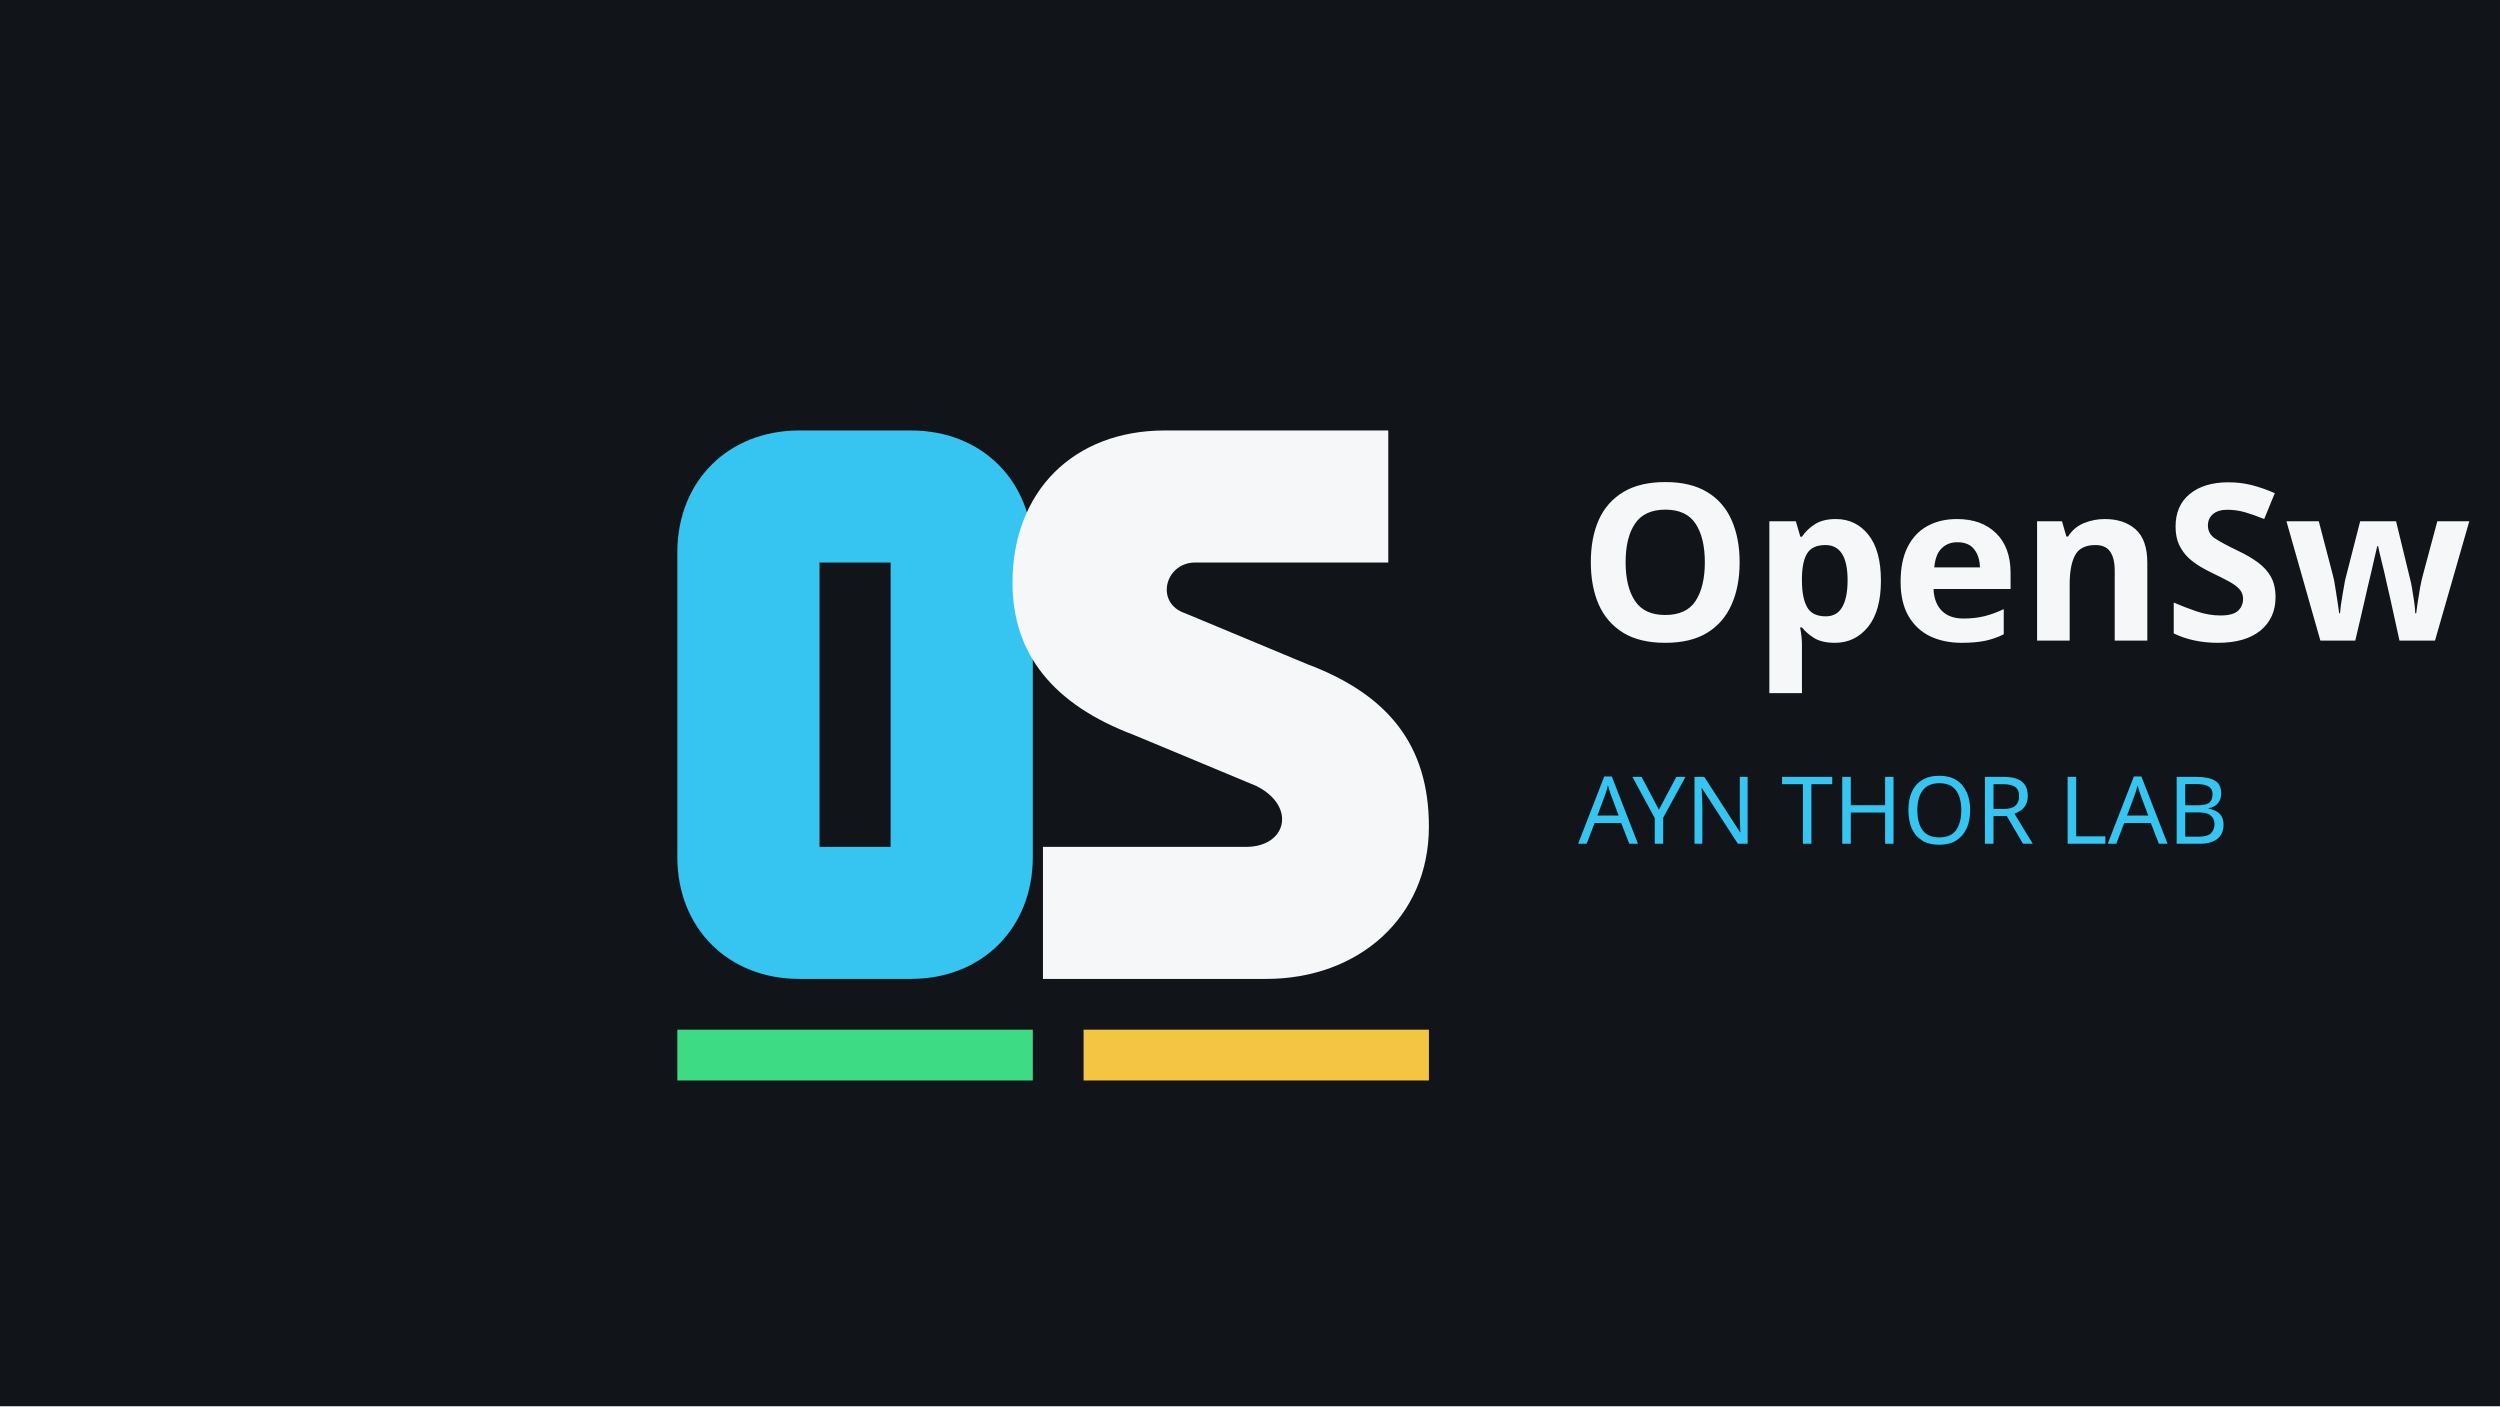
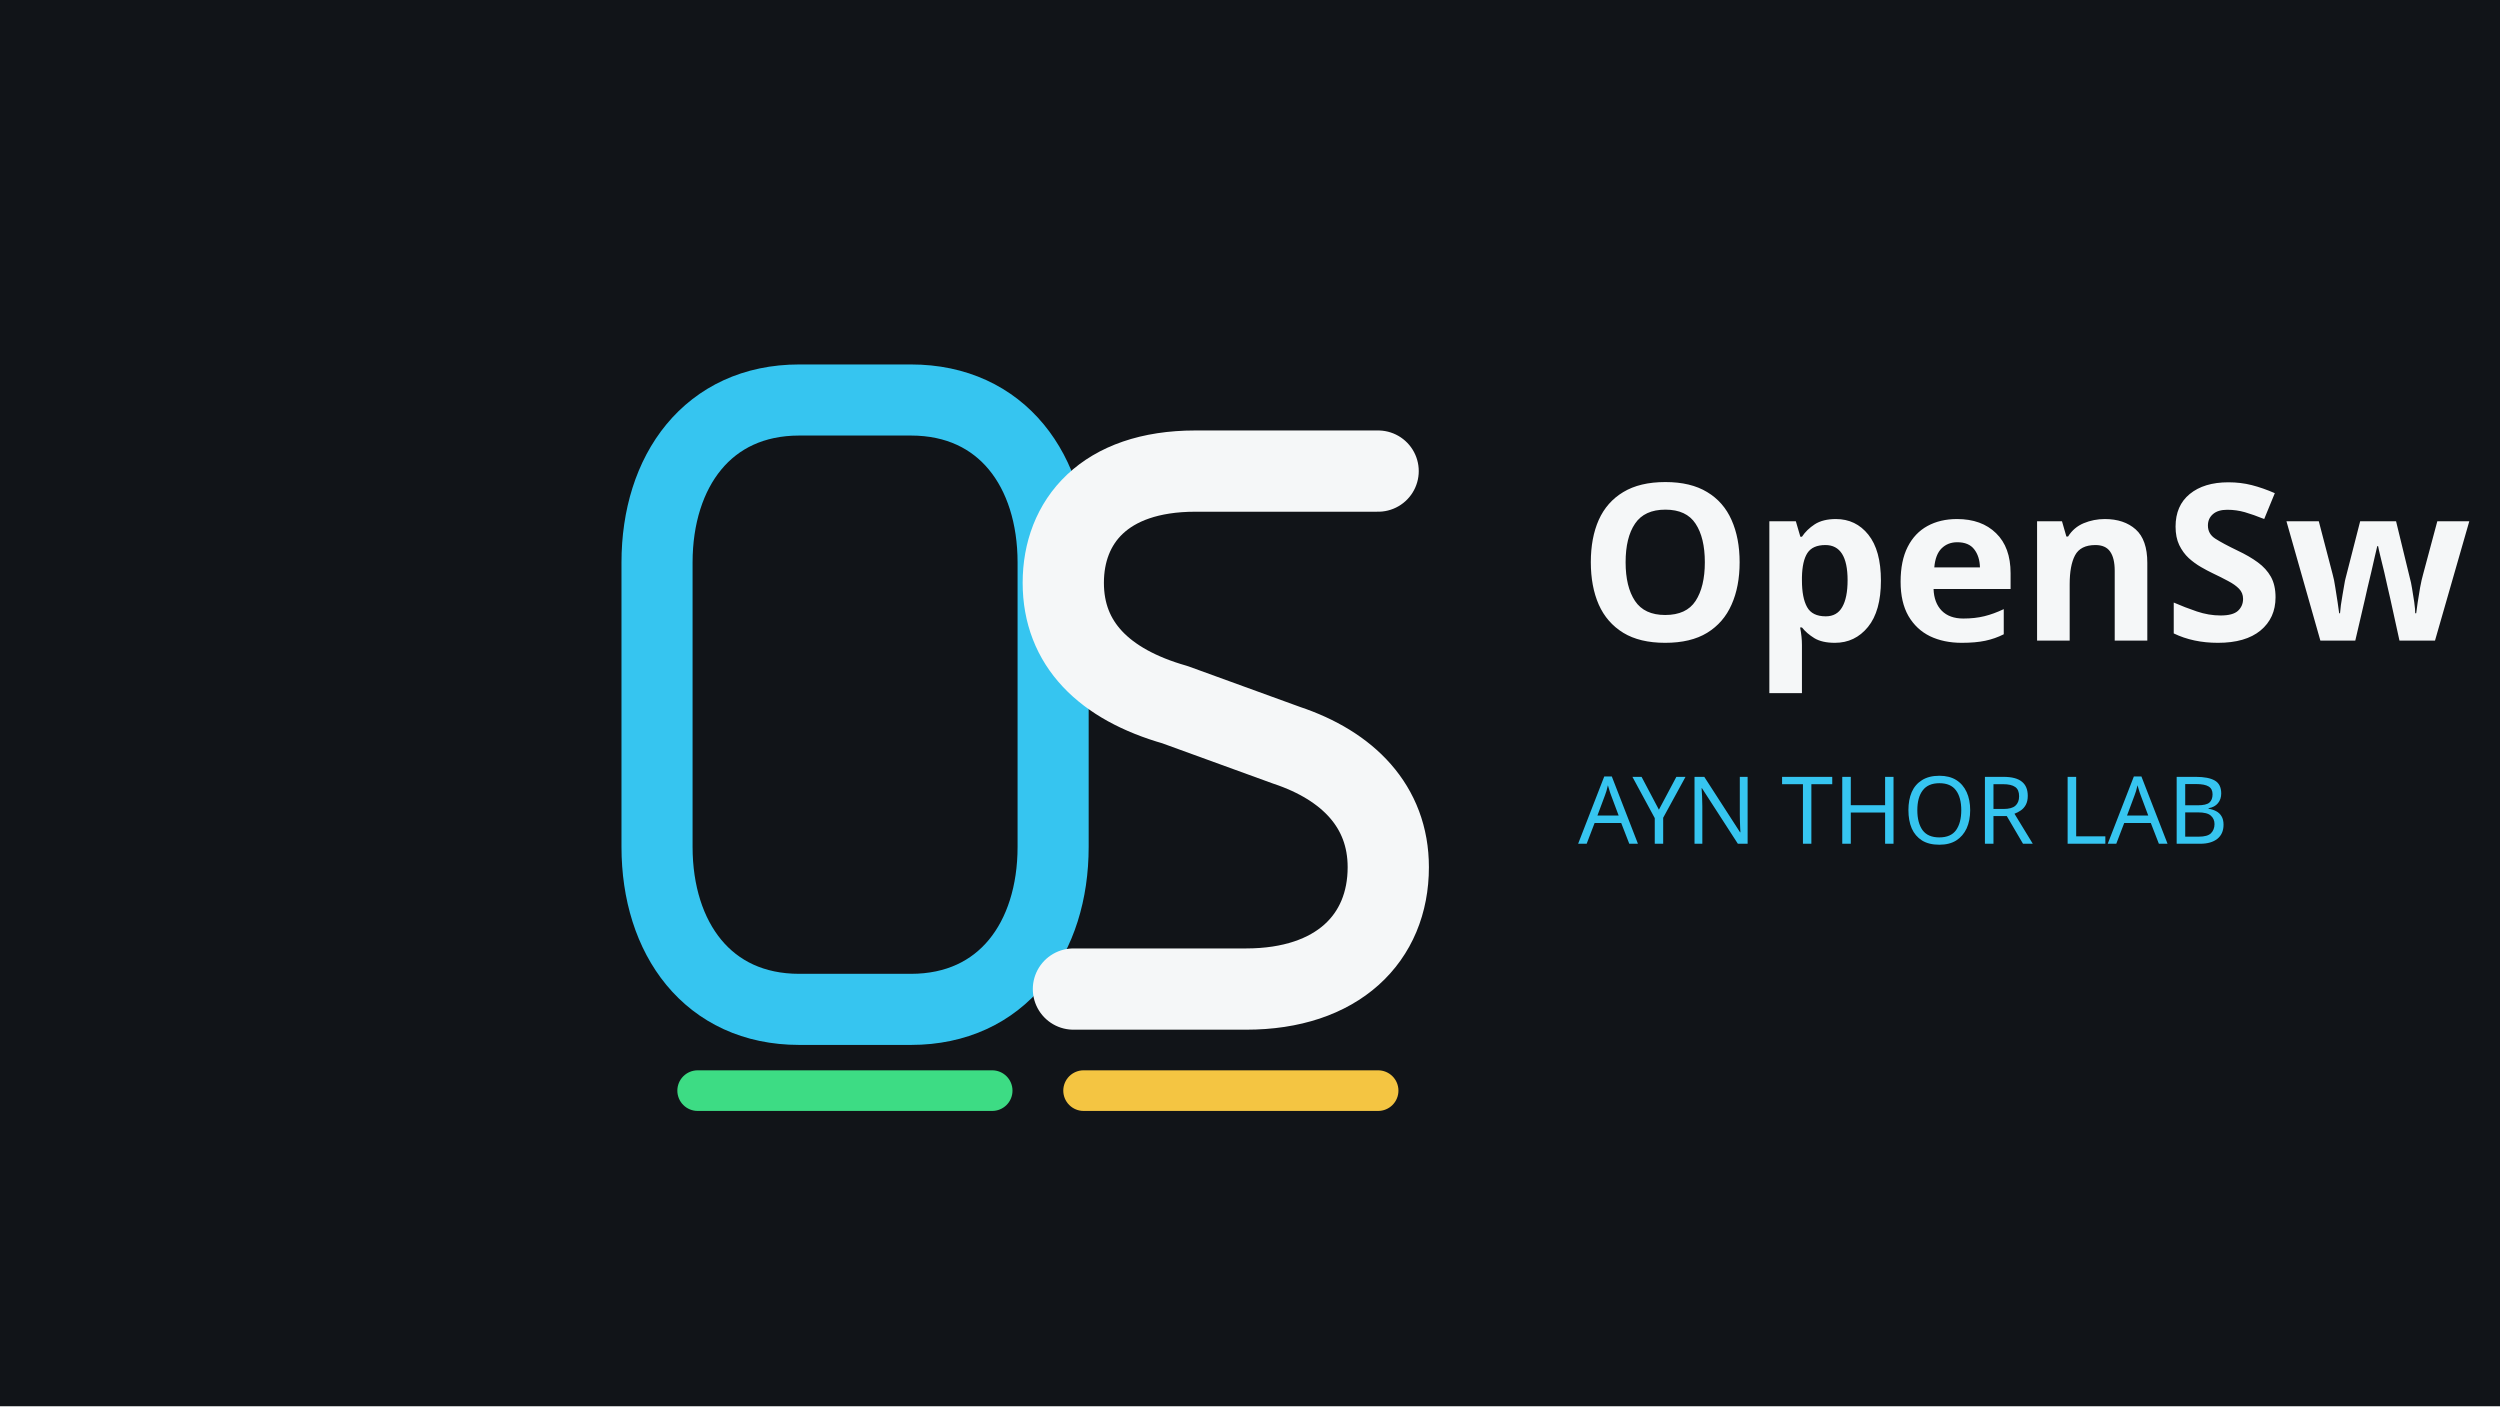
<svg xmlns="http://www.w3.org/2000/svg" width="320" height="180" viewBox="0 0 320 180">
  <rect width="320" height="180" fill="#111418" />
  <g transform="translate(62 20) scale(1.3)">
-     <path d="M42 27H31c-7 0-12 5-12 12v30c0 7 5 12 12 12h11c7 0 12-5 12-12V39c0-7-5-12-12-12zm-2 13v28H33V40z" fill="#36C5F0" />
-     <path d="M67 27h22v13H70c-3 0-4 4-1 5l12 5c8 3 12 8 12 16 0 9-7 15-16 15H55V68h20c4 0 5-4 1-6l-12-5c-8-3-12-8-12-15 0-9 6-15 15-15z" fill="#F5F7F8" />
-     <rect x="19" y="86" width="35" height="5" fill="#3DDC84" />
-     <rect x="59" y="86" width="34" height="5" fill="#F4C542" />
+     <path d="M42 24H31C22 24 17 31 17 40V68C17 77 22 84 31 84H42C51 84 56 77 56 68V40C56 31 51 24 42 24Z" fill="none" stroke="#36C5F0" stroke-width="7" stroke-linejoin="round" />
+     <path d="M88 31H70C61 31 57 36 57 42C57 48 61 52 68 54L79 58C85 60 89 64 89 70C89 77 84 82 75 82H58" fill="none" stroke="#F5F7F8" stroke-width="8" stroke-linecap="round" stroke-linejoin="round" />
+     <path d="M21 92H50" stroke="#3DDC84" stroke-width="4" stroke-linecap="round" />
+     <path d="M59 92H88" stroke="#F4C542" stroke-width="4" stroke-linecap="round" />
  </g>
  <text x="202" y="82" fill="#F5F7F8" font-family="sans-serif" font-size="28" font-weight="700">OpenSw</text>
  <text x="202" y="108" fill="#36C5F0" font-family="sans-serif" font-size="12">AYN THOR LAB</text>
</svg>
